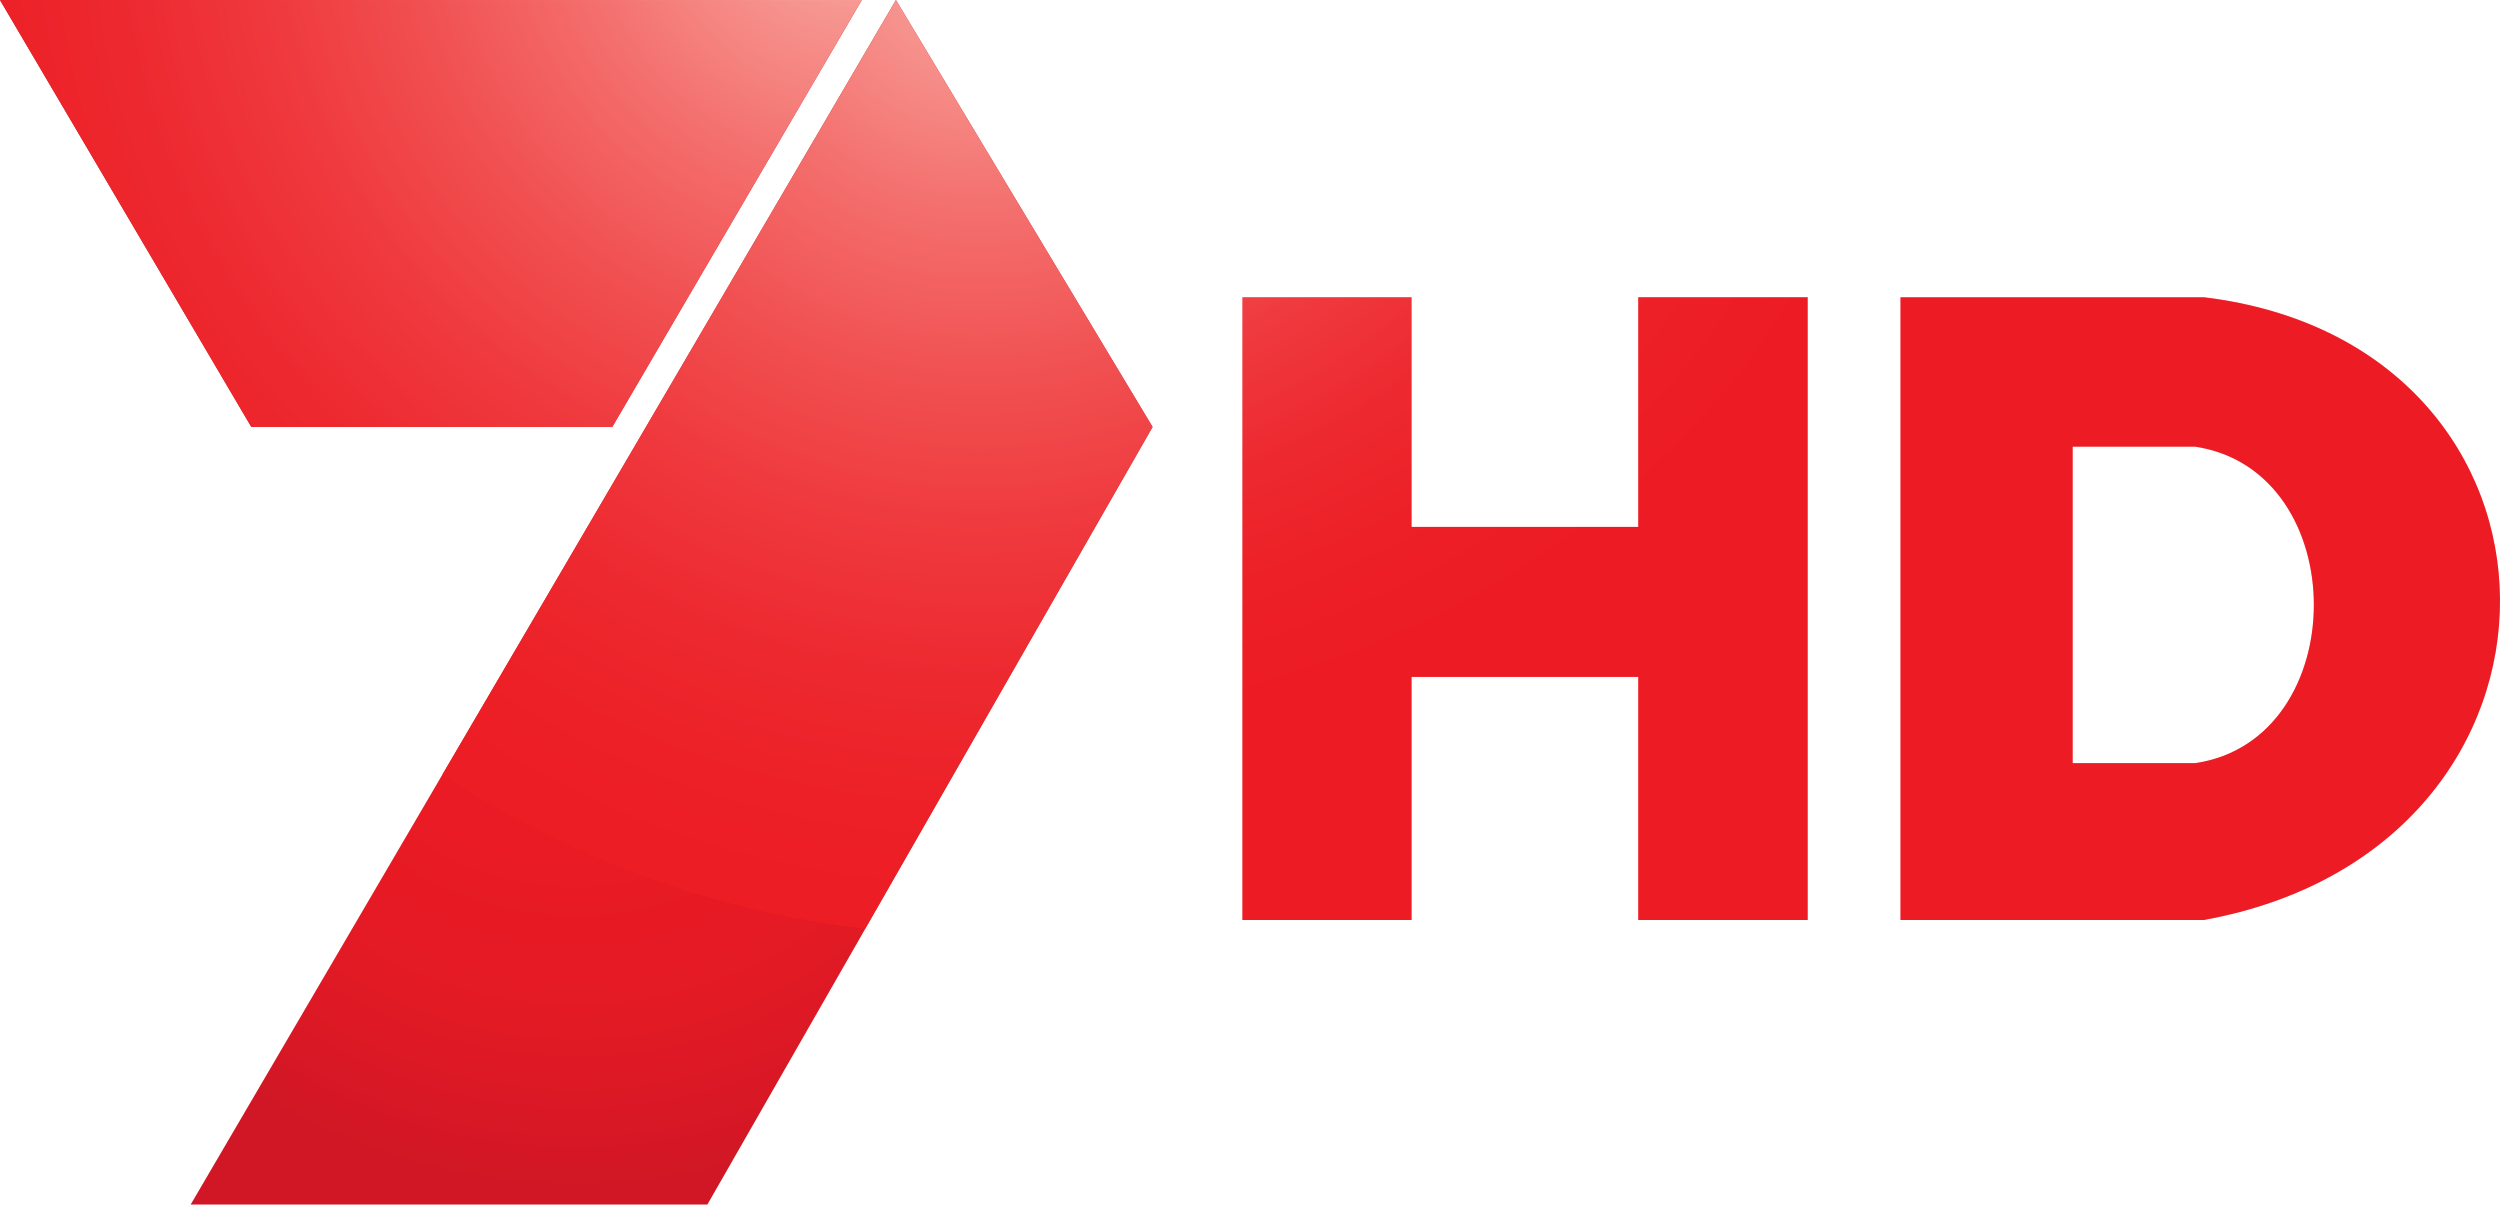
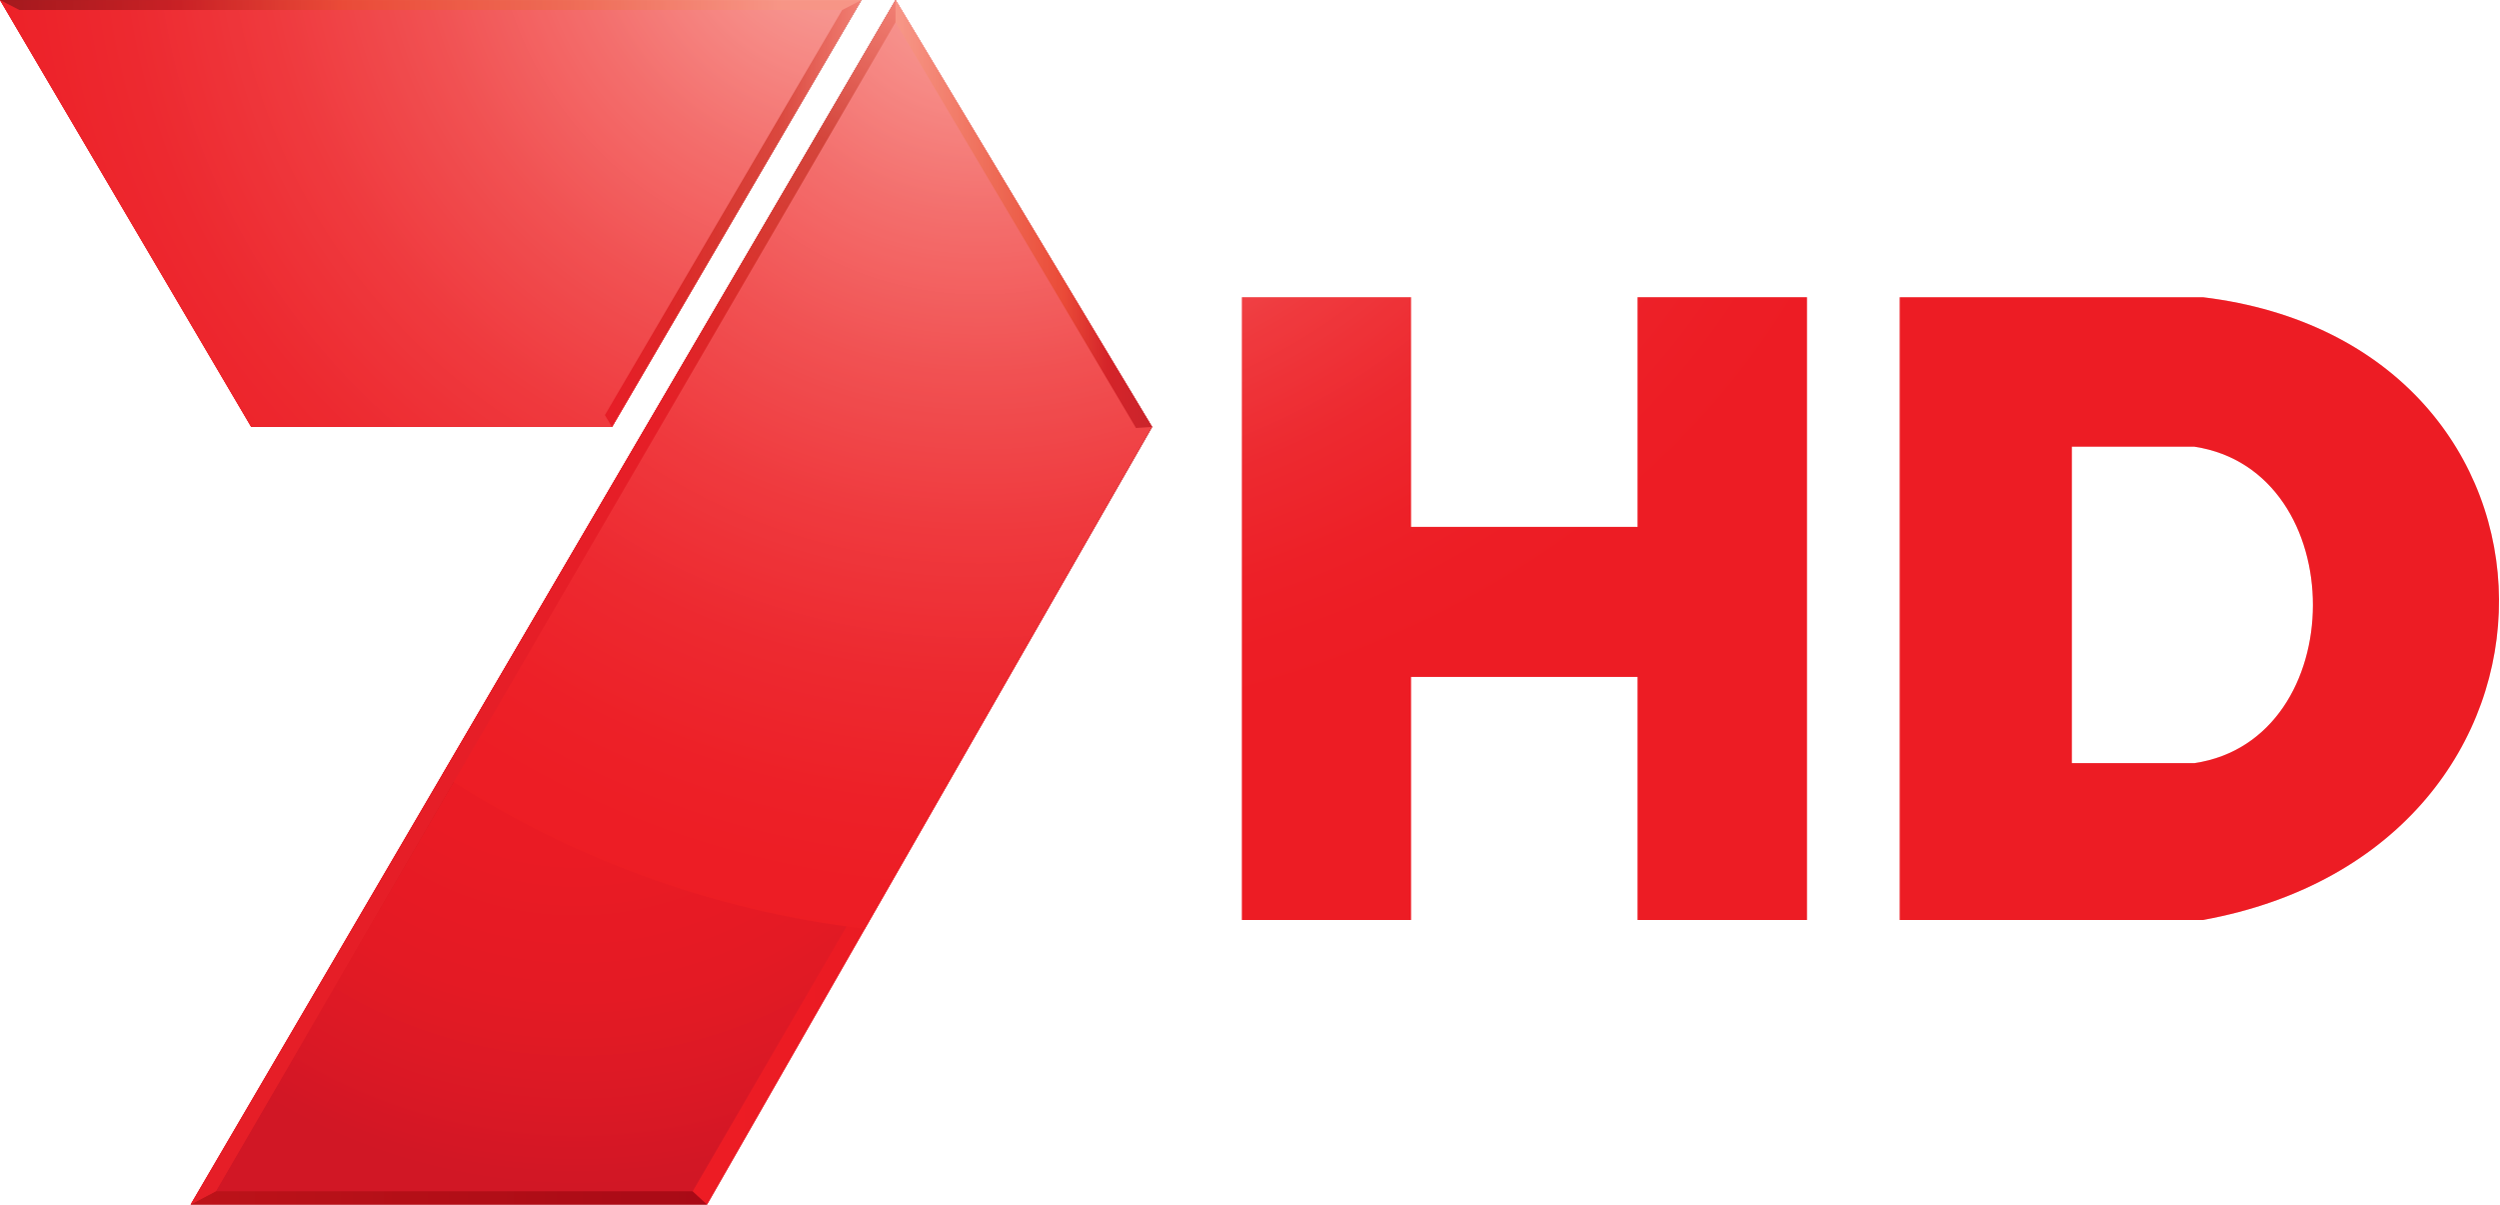
- <svg xmlns="http://www.w3.org/2000/svg" xmlns:xlink="http://www.w3.org/1999/xlink" id="svg2985" version="1.1" width="285.399" height="137.505">
+ <svg xmlns="http://www.w3.org/2000/svg" xmlns:xlink="http://www.w3.org/1999/xlink" id="svg2985" version="1.1" width="304.425" height="146.672" viewBox="0 0 285.398 137.505">
  <defs id="defs2989">
    <radialGradient id="SVGID_74_" cx="184.707" cy="1.039" r="48.719" gradientUnits="userSpaceOnUse">
      <stop offset="0.02" style="stop-color:#FDDDCE" id="stop1167" />
      <stop offset="0.078" style="stop-color:#FABAB0" id="stop1169" />
      <stop offset="0.17" style="stop-color:#F68A85" id="stop1171" />
      <stop offset="0.261" style="stop-color:#F36362" id="stop1173" />
      <stop offset="0.35" style="stop-color:#F04447" id="stop1175" />
      <stop offset="0.437" style="stop-color:#EE2E34" id="stop1177" />
      <stop offset="0.52" style="stop-color:#ED2128" id="stop1179" />
      <stop offset="0.595" style="stop-color:#ED1C24" id="stop1181" />
    </radialGradient>
    <radialGradient id="SVGID_71_" cx="188.21" cy="2.874" r="45.979" gradientUnits="userSpaceOnUse" gradientTransform="matrix(3.970127,0,0,3.970117,-634.9301,-16.31297)">
      <stop offset="0" style="stop-color:#FDDDCE" id="stop1106" />
      <stop offset="0.063" style="stop-color:#FABAB0" id="stop1108" />
      <stop offset="0.162" style="stop-color:#F68A85" id="stop1110" />
      <stop offset="0.26" style="stop-color:#F36362" id="stop1112" />
      <stop offset="0.356" style="stop-color:#F04447" id="stop1114" />
      <stop offset="0.449" style="stop-color:#EE2E34" id="stop1116" />
      <stop offset="0.539" style="stop-color:#ED2128" id="stop1118" />
      <stop offset="0.62" style="stop-color:#ED1C24" id="stop1120" />
    </radialGradient>
    <radialGradient id="SVGID_61_" cx="176.612" cy="21.034" r="17.041" gradientTransform="matrix(3.970127,0,0,3.928828,-635.3871,-13.88866)" gradientUnits="userSpaceOnUse">
      <stop offset="0" style="stop-color:#ED1C24" id="stop982" />
      <stop offset="0.404" style="stop-color:#EA1B24" id="stop984" />
      <stop offset="0.664" style="stop-color:#E21A24" id="stop986" />
      <stop offset="0.883" style="stop-color:#D31725" id="stop988" />
      <stop offset="0.995" style="stop-color:#C81525" id="stop990" />
    </radialGradient>
-     <radialGradient xlink:href="#SVGID_71_" id="radialGradient4263" cx="172.327" cy="21.824" fx="172.327" fy="21.824" r="32.266" gradientTransform="matrix(5.341379,-0.02450387,0.02041499,4.450098,-810.6673,-98.25186)" gradientUnits="userSpaceOnUse" />
-     <radialGradient xlink:href="#SVGID_71_" id="radialGradient4265" cx="218.576" cy="19.426" fx="218.576" fy="19.426" r="34.22" gradientTransform="matrix(4.620489,-0.02191243,0.01998961,4.215097,-900.2328,-81.78969)" gradientUnits="userSpaceOnUse" />
-     <radialGradient xlink:href="#SVGID_71_" id="radialGradient4271" gradientUnits="userSpaceOnUse" gradientTransform="matrix(3.970127,0,0,3.970117,-635.3871,-16.31321)" cx="188.21" cy="2.874" r="45.979" />
+     <radialGradient xlink:href="#SVGID_71_" id="radialGradient4263" cx="172.327" cy="21.824" fx="172.327" fy="21.824" r="32.266" gradientTransform="matrix(5.341379,-0.02450387,0.02041499,4.450098,-810.6676,-98.25185)" gradientUnits="userSpaceOnUse" />
+     <radialGradient xlink:href="#SVGID_71_" id="radialGradient4265" cx="218.576" cy="19.426" fx="218.576" fy="19.426" r="34.22" gradientTransform="matrix(4.620489,-0.02191243,0.01998961,4.215097,-900.2332,-81.78968)" gradientUnits="userSpaceOnUse" />
+     <radialGradient id="SVGID_61_-2" cx="176.612" cy="21.034" r="17.041" gradientTransform="matrix(1,0,0,0.9896,-160.042,-3.4983)" gradientUnits="userSpaceOnUse">
+       <stop offset="0" style="stop-color:#ED1C24" id="stop968" />
+       <stop offset="0.404" style="stop-color:#EA1B24" id="stop970" />
+       <stop offset="0.664" style="stop-color:#E21A24" id="stop972" />
+       <stop offset="0.883" style="stop-color:#D31725" id="stop974" />
+       <stop offset="0.995" style="stop-color:#C81525" id="stop976" />
+     </radialGradient>
+     <linearGradient id="SVGID_62_" gradientUnits="userSpaceOnUse" x1="160.042" y1="4.253" x2="184.823" y2="4.253">
+       <stop offset="0.017" style="stop-color:#A50D12" id="stop983" />
+       <stop offset="0.687" style="stop-color:#EF462C" id="stop985" />
+     </linearGradient>
+     <linearGradient id="SVGID_63_" gradientUnits="userSpaceOnUse" x1="167.269" y1="16.215" x2="177.648" y2="16.215">
+       <stop offset="0" style="stop-color:#B3101F" id="stop990-0" />
+       <stop offset="0.725" style="stop-color:#CA171E" id="stop992" />
+     </linearGradient>
+     <linearGradient id="SVGID_64_" gradientUnits="userSpaceOnUse" x1="177.442" y1="10.248" x2="184.823" y2="10.248">
+       <stop offset="0.038" style="stop-color:#ED1C24" id="stop997" />
+       <stop offset="0.635" style="stop-color:#980B0E" id="stop999" />
+       <stop offset="1" style="stop-color:#620000" id="stop1001" />
+     </linearGradient>
+     <linearGradient id="SVGID_65_" gradientUnits="userSpaceOnUse" x1="165.526" y1="21.427" x2="185.804" y2="21.427">
+       <stop offset="0.038" style="stop-color:#ED1C24" id="stop1006" />
+       <stop offset="0.774" style="stop-color:#98070C" id="stop1008" />
+       <stop offset="1" style="stop-color:#7D0004" id="stop1010" />
+     </linearGradient>
+     <linearGradient id="SVGID_66_" gradientUnits="userSpaceOnUse" x1="165.526" y1="38.554" x2="180.382" y2="38.554">
+       <stop offset="0" style="stop-color:#AD1015" id="stop1015" />
+       <stop offset="1" style="stop-color:#920411" id="stop1017" />
+     </linearGradient>
+     <linearGradient id="SVGID_67_" gradientUnits="userSpaceOnUse" x1="185.804" y1="10.263" x2="193.183" y2="10.263">
+       <stop offset="0.017" style="stop-color:#EF382D" id="stop1022" />
+       <stop offset="0.857" style="stop-color:#9A0912" id="stop1024" />
+       <stop offset="1" style="stop-color:#8B010D" id="stop1026" />
+     </linearGradient>
+     <linearGradient id="SVGID_68_" gradientUnits="userSpaceOnUse" x1="179.968" y1="27.565" x2="193.183" y2="27.565">
+       <stop offset="0.038" style="stop-color:#ED1C24" id="stop1031" />
+       <stop offset="0.34" style="stop-color:#EB1B23" id="stop1033" />
+       <stop offset="0.502" style="stop-color:#E31A21" id="stop1035" />
+       <stop offset="0.631" style="stop-color:#D5171D" id="stop1037" />
+       <stop offset="0.742" style="stop-color:#C21218" id="stop1039" />
+       <stop offset="0.843" style="stop-color:#A90D11" id="stop1041" />
+       <stop offset="0.934" style="stop-color:#8A0608" id="stop1043" />
+       <stop offset="1" style="stop-color:#6F0000" id="stop1045" />
+     </linearGradient>
+     <radialGradient id="SVGID_71_-5" cx="188.21" cy="2.874" r="45.979" gradientUnits="userSpaceOnUse" gradientTransform="translate(-160.042,-4.109)">
+       <stop offset="0" style="stop-color:#FDDDCE" id="stop1096" />
+       <stop offset="0.063" style="stop-color:#FABAB0" id="stop1098" />
+       <stop offset="0.162" style="stop-color:#F68A85" id="stop1100" />
+       <stop offset="0.26" style="stop-color:#F36362" id="stop1102" />
+       <stop offset="0.356" style="stop-color:#F04447" id="stop1104" />
+       <stop offset="0.449" style="stop-color:#EE2E34" id="stop1106-2" />
+       <stop offset="0.539" style="stop-color:#ED2128" id="stop1108-5" />
+       <stop offset="0.62" style="stop-color:#ED1C24" id="stop1110-9" />
+     </radialGradient>
+     <radialGradient id="SVGID_74_-3" cx="184.707" cy="1.039" r="48.719" gradientUnits="userSpaceOnUse">
+       <stop offset="0.02" style="stop-color:#FDDDCE" id="stop1157" />
+       <stop offset="0.078" style="stop-color:#FABAB0" id="stop1159" />
+       <stop offset="0.17" style="stop-color:#F68A85" id="stop1161" />
+       <stop offset="0.261" style="stop-color:#F36362" id="stop1163" />
+       <stop offset="0.35" style="stop-color:#F04447" id="stop1165" />
+       <stop offset="0.437" style="stop-color:#EE2E34" id="stop1167-0" />
+       <stop offset="0.52" style="stop-color:#ED2128" id="stop1169-2" />
+       <stop offset="0.595" style="stop-color:#ED1C24" id="stop1171-6" />
+     </radialGradient>
+     <linearGradient id="SVGID_77_" gradientUnits="userSpaceOnUse" x1="160.042" y1="4.253" x2="184.823" y2="4.253">
+       <stop offset="0.017" style="stop-color:#90191C" id="stop1210" />
+       <stop offset="0.209" style="stop-color:#BE2326" id="stop1212" />
+       <stop offset="0.399" style="stop-color:#EA5B3F" id="stop1214" />
+       <stop offset="0.656" style="stop-color:#EF8566" id="stop1216" />
+       <stop offset="0.908" style="stop-color:#FBBEA7" id="stop1218" />
+     </linearGradient>
+     <linearGradient id="SVGID_80_" gradientUnits="userSpaceOnUse" x1="177.442" y1="10.248" x2="184.823" y2="10.248">
+       <stop offset="0.038" style="stop-color:#E41F28" id="stop1257" />
+       <stop offset="0.264" style="stop-color:#D82B29" id="stop1259" />
+       <stop offset="0.466" style="stop-color:#D14236" id="stop1261" />
+       <stop offset="0.675" style="stop-color:#D45647" id="stop1263" />
+       <stop offset="1" style="stop-color:#F4A391" id="stop1265" />
+     </linearGradient>
+     <linearGradient id="SVGID_83_" gradientUnits="userSpaceOnUse" x1="178.562" y1="16.757" x2="185.923" y2="4.085">
+       <stop offset="0.038" style="stop-color:#E41F28" id="stop1304" />
+       <stop offset="0.264" style="stop-color:#D82B29" id="stop1306" />
+       <stop offset="0.466" style="stop-color:#D14236" id="stop1308" />
+       <stop offset="0.687" style="stop-color:#CC5344" id="stop1310" />
+       <stop offset="1" style="stop-color:#F4A391" id="stop1312" />
+     </linearGradient>
+     <linearGradient id="SVGID_86_" gradientUnits="userSpaceOnUse" x1="185.804" y1="10.263" x2="193.183" y2="10.263">
+       <stop offset="0.017" style="stop-color:#FBBEA7" id="stop1353" />
+       <stop offset="0.387" style="stop-color:#EF8566" id="stop1355" />
+       <stop offset="0.65" style="stop-color:#EA5B3F" id="stop1357" />
+       <stop offset="0.822" style="stop-color:#CD272B" id="stop1359" />
+       <stop offset="1" style="stop-color:#BF272E" id="stop1361" />
+     </linearGradient>
  </defs>
-   <path style="fill:url(#radialGradient4263);fill-opacity:1;fill-rule:nonzero;stroke:none" d="m 141.833,33.932 0,71.094 19.312,0 0,-27.75 25.875,0 0,27.75 19.344,0 0,-27.75 0,-17.125 0,-26.219 -19.344,0 0,26.219 -25.875,0 0,-26.219 -19.312,0 z" id="rect3002" />
-   <path style="fill:url(#radialGradient4265);fill-opacity:1;fill-rule:nonzero;stroke:none" d="m 216.958,33.932 0,71.094 34.625,0 c 45.481,-8.259 44.692,-65.689 0,-71.094 z m 19.656,17.062 14,0 c 18.089,2.747 18.002,33.458 0,36.125 l -14,0 z" id="path3009" />
-   <g id="g4184">
-     <path style="fill:url(#SVGID_61_)" id="path992" d="M 102.278,4.797e-7 21.776,137.505 l 58.976,0 L 131.574,48.741 102.278,4.797e-7 Z M 69.894,48.741 98.384,0.004 1.8191999e-6,0.004 28.692,48.741 l 41.202,0 z" />
-     <path style="fill:url(#radialGradient4271)" id="path1122" d="m 50.504,88.438 c 14.157,9.33 30.574,15.511 48.253,17.596 L 131.574,48.741 102.278,0.004 50.504,88.438 Z" />
-     <polygon transform="matrix(3.970127,0,0,3.970117,-635.3871,-16.31321)" style="fill:url(#SVGID_74_)" id="polygon1183" points="167.269,16.386 177.647,16.386 184.823,4.109 160.042,4.109 " />
+   <g id="g1123" transform="translate(310.3989,262.5229)">
+     <g id="g1103">
+       <g id="g5018" transform="matrix(3.970117,0,0,3.970117,-310.3989,-262.5229)">
+         <path style="fill:url(#SVGID_61_-2)" id="path979" d="M 25.762,0 5.485,34.635 H 20.34 L 33.141,12.277 Z M 17.605,12.277 24.781,0.001 H 0 l 7.227,12.276 z" />
+         <path id="polygon981" d="m 167.476,16.045 -6.875,-11.648 -0.559,-0.288 7.227,12.277 z" style="fill:#ed1e24" transform="translate(-160.042,-4.109)" />
+         <path id="polygon988" d="m 184.257,4.397 h -23.656 l -0.559,-0.288 h 24.781 z" style="fill:url(#SVGID_62_)" transform="translate(-160.042,-4.109)" />
+         <path id="polygon995" d="m 177.442,16.045 h -9.966 l -0.207,0.341 h 10.378 z" style="fill:url(#SVGID_63_)" transform="translate(-160.042,-4.109)" />
+         <path id="polygon1004" d="m 184.267,4.397 -6.825,11.648 0.205,0.341 7.176,-12.277 z" style="fill:url(#SVGID_64_)" transform="translate(-160.042,-4.109)" />
+         <path id="polygon1013" d="m 185.804,4.747 -19.555,33.616 -0.723,0.381 20.278,-34.635 z" style="fill:url(#SVGID_65_)" transform="translate(-160.042,-4.109)" />
+         <path id="polygon1020" d="m 166.249,38.363 h 13.719 l 0.414,0.381 h -14.856 z" style="fill:url(#SVGID_66_)" transform="translate(-160.042,-4.109)" />
+         <path id="polygon1029" d="M 192.72,16.416 185.804,4.747 V 4.109 l 7.379,12.277 z" style="fill:url(#SVGID_67_)" transform="translate(-160.042,-4.109)" />
+         <path id="polygon1048" d="m 179.968,38.363 12.752,-21.947 0.463,-0.03 -12.801,22.358 z" style="fill:url(#SVGID_68_)" transform="translate(-160.042,-4.109)" />
+         <path style="fill:url(#SVGID_71_-5)" id="path1113" d="m 12.721,22.276 c 3.566,2.35 7.701,3.907 12.154,4.432 L 33.141,12.277 25.762,0.001 Z" />
+         <path transform="translate(-160.042,-4.109)" id="polygon1174" d="m 184.823,4.109 h -24.781 l 7.227,12.277 h 10.378 z" style="fill:url(#SVGID_74_-3)" />
+         <path id="polygon1221" d="m 184.257,4.397 h -23.656 l -0.559,-0.288 h 24.781 z" style="fill:url(#SVGID_77_)" transform="translate(-160.042,-4.109)" />
+         <path id="polygon1268" d="m 184.267,4.397 -6.825,11.648 0.205,0.341 7.176,-12.277 z" style="fill:url(#SVGID_80_)" transform="translate(-160.042,-4.109)" />
+         <path id="polygon1315" d="m 185.804,4.747 -19.555,33.616 -0.723,0.381 20.278,-34.635 z" style="fill:url(#SVGID_83_)" transform="translate(-160.042,-4.109)" />
+         <path id="polygon1364" d="M 192.72,16.416 185.804,4.747 V 4.109 l 7.379,12.277 z" style="fill:url(#SVGID_86_)" transform="translate(-160.042,-4.109)" />
+         <path d="M 25.762,0 5.485,34.635 H 20.34 L 33.141,12.277 Z M 17.605,12.277 24.781,0.001 H 0 l 7.227,12.276 z" id="path1368" style="opacity:0.25;fill:#ed1c24" />
+       </g>
+     </g>
  </g>
-   <path style="opacity:0.25;fill:#ed1c24" id="path1379" d="M 102.278,-3.7597655e-7 21.776,137.505 l 58.976,0 50.822,-88.764 L 102.278,-3.7597655e-7 Z M 69.894,48.741 98.384,0.004 0,0.004 28.692,48.741 l 41.202,0 z" />
-   <path style="opacity:0.25;fill:#ed1c24;fill-opacity:1;fill-rule:evenodd;stroke:none" d="m 141.833,33.931 0,71.094 19.312,0 0,-27.75 25.875,0 0,27.75 19.344,0 0,-27.75 0,-17.125 0,-26.219 -19.344,0 0,26.219 -25.875,0 0,-26.219 -19.312,0 z" id="rect3002-7" />
-   <path style="opacity:0.25;fill:#ed1c24;fill-opacity:1;fill-rule:evenodd;stroke:none" d="m 216.958,33.931 0,71.094 34.625,0 c 45.481,-8.259 44.692,-65.689 0,-71.094 z m 19.656,17.062 14,0 c 18.089,2.747 18.002,33.458 0,36.125 l -14,0 z" id="path3009-0" />
+   <path style="fill:url(#radialGradient4263);fill-opacity:1;fill-rule:nonzero;stroke:none" d="m 141.833,33.932 v 71.094 h 19.312 v -27.75 h 25.875 v 27.75 h 19.344 v -27.75 -17.125 -26.219 h -19.344 v 26.219 h -25.875 V 33.932 Z" id="rect3002" />
+   <path style="fill:url(#radialGradient4265);fill-opacity:1;fill-rule:nonzero;stroke:none" d="m 216.958,33.932 v 71.094 h 34.625 c 45.481,-8.259 44.692,-65.689 0,-71.094 z m 19.656,17.062 h 14 c 18.089,2.747 18.002,33.458 0,36.125 h -14 z" id="path3009" />
+   <path style="opacity:0.25;fill:#ed1c24;fill-opacity:1;fill-rule:evenodd;stroke:none" d="M 141.833,33.931 V 105.025 h 19.312 v -27.75 h 25.875 v 27.75 H 206.364 V 77.275 60.15 33.931 H 187.02 V 60.15 h -25.875 V 33.931 Z" id="rect3002-7" />
+   <path style="opacity:0.25;fill:#ed1c24;fill-opacity:1;fill-rule:evenodd;stroke:none" d="M 216.958,33.931 V 105.025 h 34.625 c 45.481,-8.259 44.692,-65.689 0,-71.094 z m 19.656,17.062 h 14 c 18.089,2.747 18.002,33.458 0,36.125 h -14 z" id="path3009-0" />
</svg>
